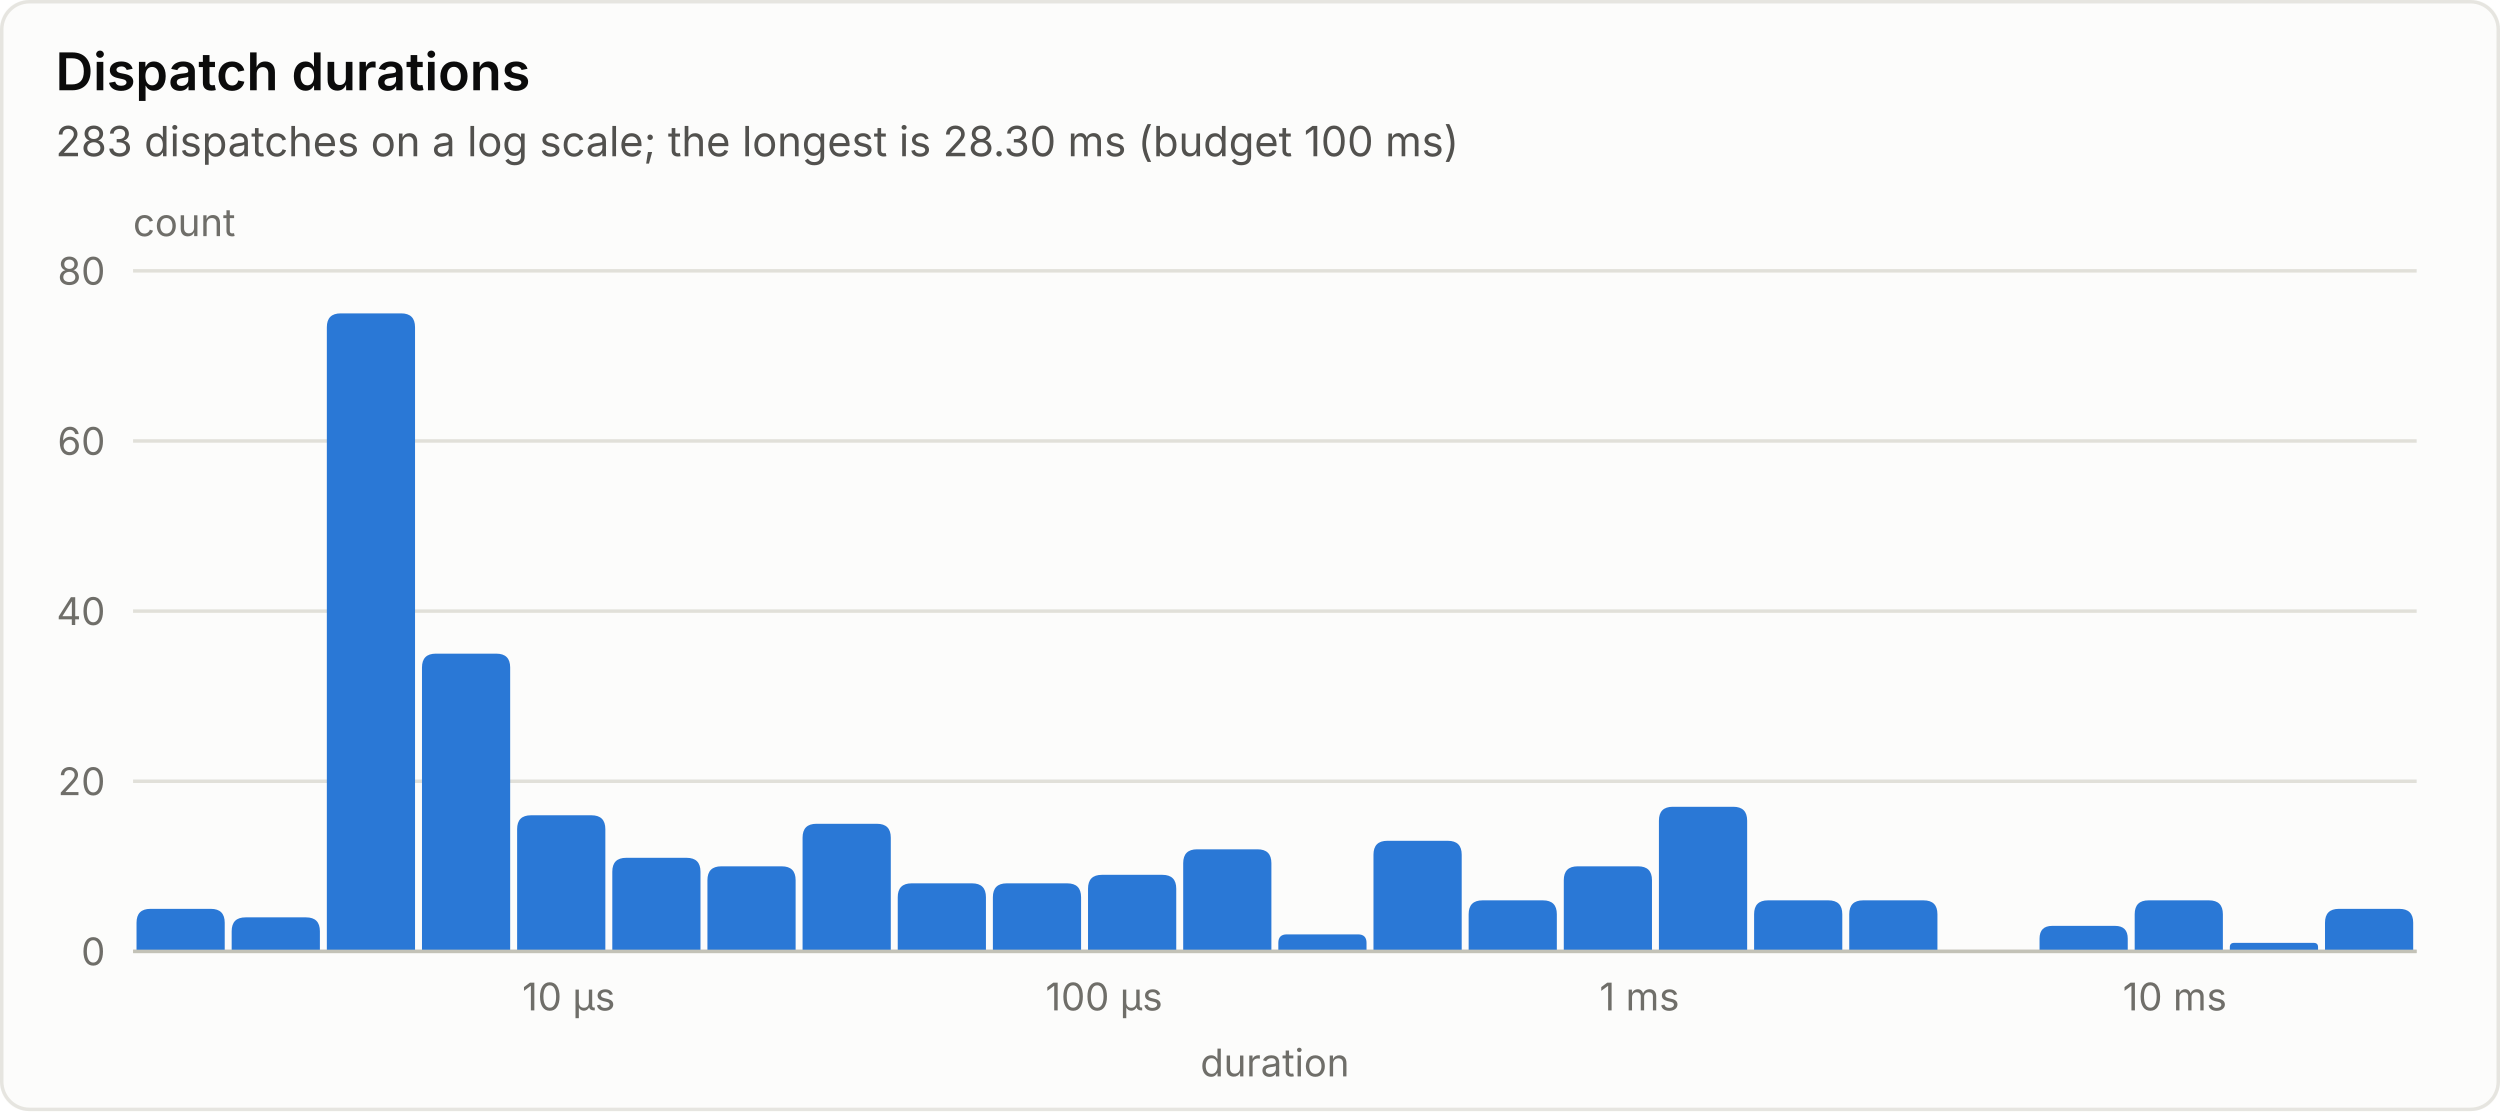
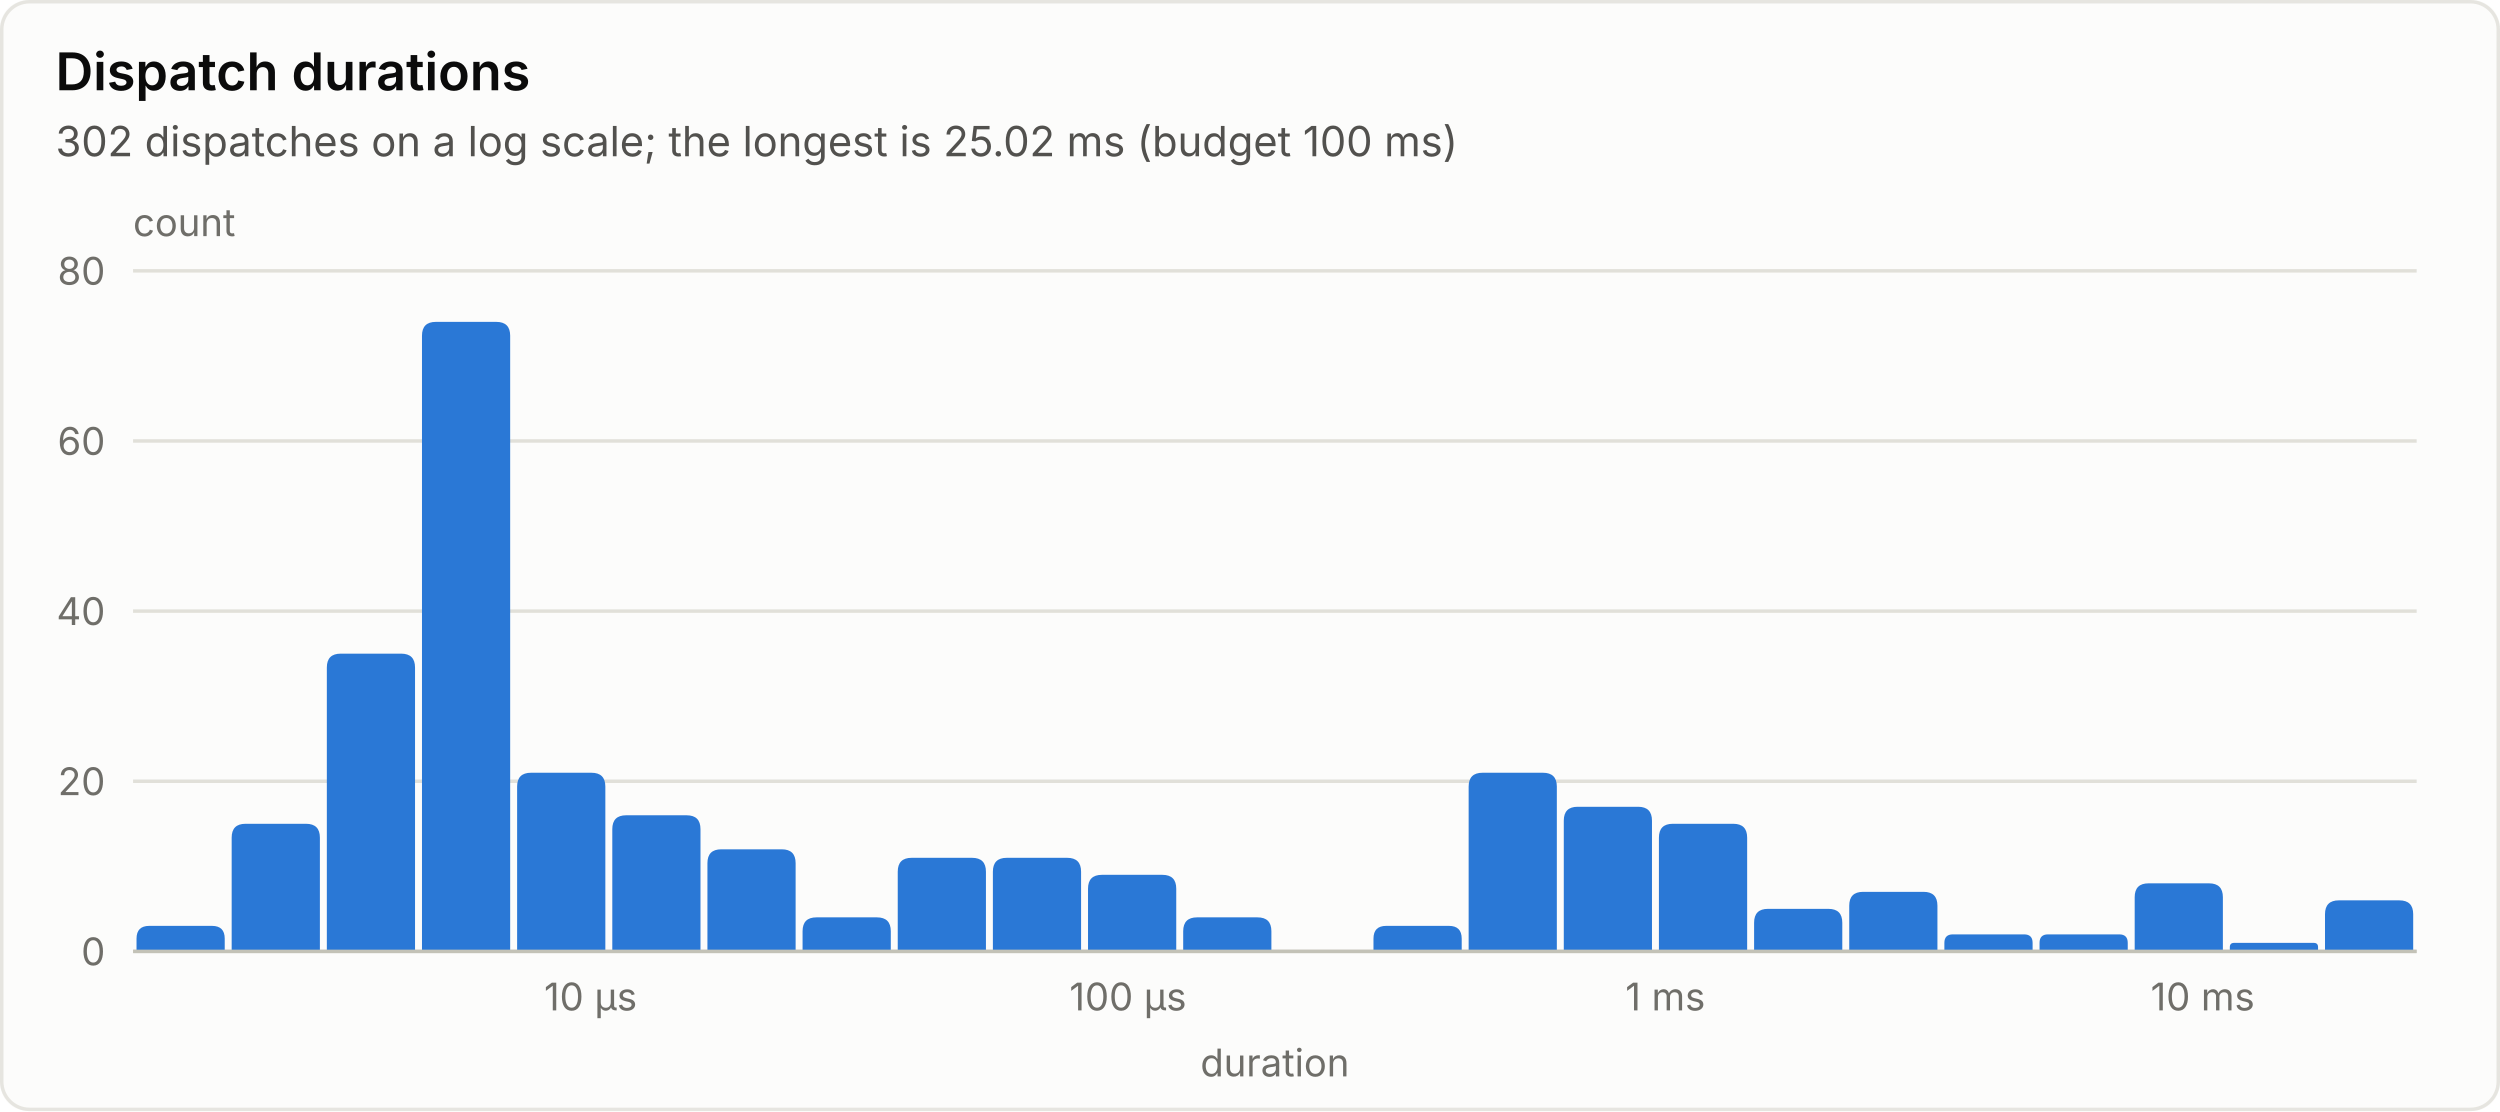
<svg xmlns="http://www.w3.org/2000/svg" width="720" height="320" viewBox="0 0 720 320" role="img" aria-labelledby="kernels-dispatch_hist-title kernels-dispatch_hist-desc">
  <style>text{font-family:system-ui,-apple-system,'Segoe UI',sans-serif}.line{fill:none;stroke-width:2;stroke-linejoin:round;stroke-linecap:round}.bg{fill:#fcfcfb}.frame{fill:none;stroke:#e6e5e0}.t1{fill:#0b0b0b}.t2{fill:#52514e}.t3{fill:#6f6e69}.grid{stroke:#e1e0d9}.axis{stroke:#c3c2b7}.ref{stroke:#52514e}.band{fill:#f0efec}.ring{stroke:#fcfcfb}.gap{stroke:#fcfcfb}.qx{fill:#f0efec}.qz{fill:#fcfcfb;stroke:#52514e}.emph{stroke:#52514e}.fn{fill:#a3a29c}.sn{stroke:#a3a29c}.f0{fill:#2a78d6}.s0{stroke:#2a78d6}.f1{fill:#eb6834}.s1{stroke:#eb6834}.f2{fill:#1baf7a}.s2{stroke:#1baf7a}.f3{fill:#eda100}.s3{stroke:#eda100}.f4{fill:#e87ba4}.s4{stroke:#e87ba4}.f5{fill:#008300}.s5{stroke:#008300}.f6{fill:#6250d6}.s6{stroke:#6250d6}.f7{fill:#e34948}.s7{stroke:#e34948}.q0{fill:#cde2fb}.q1{fill:#b7d3f6}.q2{fill:#9ec5f4}.q3{fill:#86b6ef}.q4{fill:#6da7ec}.q5{fill:#5598e7}.q6{fill:#3987e5}.q7{fill:#2a78d6}.q8{fill:#256abf}.q9{fill:#1c5cab}.q10{fill:#184f95}.q11{fill:#104281}.q12{fill:#0d366b}.fgood{fill:#0ca30c}.sgood{stroke:#0ca30c}.fwarn{fill:#fab219}.swarn{stroke:#fab219}.fserious{fill:#ec835a}.sserious{stroke:#ec835a}.fcrit{fill:#d03b3b}.scrit{stroke:#d03b3b}@media (prefers-color-scheme:dark){.bg{fill:#1a1a19}.frame{fill:none;stroke:#2c2c2a}.t1{fill:#f0efec}.t2{fill:#c3c2b7}.t3{fill:#898781}.grid{stroke:#2c2c2a}.axis{stroke:#383835}.ref{stroke:#c3c2b7}.band{fill:#242423}.ring{stroke:#1a1a19}.gap{stroke:#1a1a19}.qx{fill:#242423}.qz{fill:#1a1a19;stroke:#c3c2b7}.emph{stroke:#c3c2b7}.fn{fill:#6f6e69}.sn{stroke:#6f6e69}.f0{fill:#3987e5}.s0{stroke:#3987e5}.f1{fill:#d95926}.s1{stroke:#d95926}.f2{fill:#199e70}.s2{stroke:#199e70}.f3{fill:#c98500}.s3{stroke:#c98500}.f4{fill:#d55181}.s4{stroke:#d55181}.f5{fill:#008300}.s5{stroke:#008300}.f6{fill:#9085e9}.s6{stroke:#9085e9}.f7{fill:#e66767}.s7{stroke:#e66767}.q0{fill:#0d366b}.q1{fill:#104281}.q2{fill:#184f95}.q3{fill:#1c5cab}.q4{fill:#256abf}.q5{fill:#2a78d6}.q6{fill:#3987e5}.q7{fill:#5598e7}.q8{fill:#6da7ec}.q9{fill:#86b6ef}.q10{fill:#9ec5f4}.q11{fill:#b7d3f6}.q12{fill:#cde2fb}}</style>
  <rect class="bg" x="0" y="0" width="720" height="320" rx="8" />
  <rect class="frame" x="0.5" y="0.5" width="719" height="319" rx="8" />
  <text class="t1" x="16" y="26" font-size="15" font-weight="600">Dispatch durations</text>
-   <text class="t2" x="16" y="45" font-size="12">283 dispatches on a log scale; the longest is 28.30 ms (budget 100 ms)</text>
+   <text class="t2" x="16" y="45" font-size="12">302 dispatches on a log scale; the longest is 25.02 ms (budget 100 ms)</text>
  <line class="grid" x1="38.32" y1="274" x2="696" y2="274" stroke-width="1" />
  <text class="t3" x="30.32" y="278" font-size="11" text-anchor="end">0</text>
  <line class="grid" x1="38.32" y1="225" x2="696" y2="225" stroke-width="1" />
  <text class="t3" x="30.32" y="229" font-size="11" text-anchor="end">20</text>
  <line class="grid" x1="38.32" y1="176" x2="696" y2="176" stroke-width="1" />
  <text class="t3" x="30.32" y="180" font-size="11" text-anchor="end">40</text>
  <line class="grid" x1="38.32" y1="127" x2="696" y2="127" stroke-width="1" />
  <text class="t3" x="30.32" y="131" font-size="11" text-anchor="end">60</text>
  <line class="grid" x1="38.32" y1="78" x2="696" y2="78" stroke-width="1" />
  <text class="t3" x="30.32" y="82" font-size="11" text-anchor="end">80</text>
-   <text class="t3" x="163.77" y="291" font-size="11" text-anchor="middle">10 µs</text>
-   <text class="t3" x="317.96" y="291" font-size="11" text-anchor="middle">100 µs</text>
-   <text class="t3" x="472.15" y="291" font-size="11" text-anchor="middle">1 ms</text>
-   <text class="t3" x="626.33" y="291" font-size="11" text-anchor="middle">10 ms</text>
+   <text class="t3" x="170.08" y="291" font-size="11" text-anchor="middle">10 µs</text>
+   <text class="t3" x="324.84" y="291" font-size="11" text-anchor="middle">100 µs</text>
+   <text class="t3" x="479.6" y="291" font-size="11" text-anchor="middle">1 ms</text>
+   <text class="t3" x="634.36" y="291" font-size="11" text-anchor="middle">10 ms</text>
  <text class="t3" x="38.32" y="68" font-size="11" text-anchor="start">count</text>
  <text class="t3" x="367.16" y="310" font-size="11" text-anchor="middle">duration</text>
-   <path class="f0" d="M39.32 274V265.75Q39.32 261.75 43.32 261.75H60.72Q64.72 261.75 64.72 265.75V274Z" />
-   <path class="f0" d="M66.72 274V268.2Q66.72 264.2 70.72 264.2H88.13Q92.13 264.2 92.13 268.2V274Z" />
-   <path class="f0" d="M94.13 274V94.25Q94.13 90.25 98.13 90.25H115.53Q119.53 90.25 119.53 94.25V274Z" />
-   <path class="f0" d="M121.53 274V192.25Q121.53 188.25 125.53 188.25H142.93Q146.93 188.25 146.93 192.25V274Z" />
-   <path class="f0" d="M148.93 274V238.8Q148.93 234.8 152.93 234.8H170.34Q174.34 234.8 174.34 238.8V274Z" />
-   <path class="f0" d="M176.34 274V251.05Q176.34 247.05 180.34 247.05H197.74Q201.74 247.05 201.74 251.05V274Z" />
-   <path class="f0" d="M203.74 274V253.5Q203.74 249.5 207.74 249.5H225.14Q229.14 249.5 229.14 253.5V274Z" />
-   <path class="f0" d="M231.14 274V241.25Q231.14 237.25 235.14 237.25H252.55Q256.55 237.25 256.55 241.25V274Z" />
-   <path class="f0" d="M258.55 274V258.4Q258.55 254.4 262.55 254.4H279.95Q283.95 254.4 283.95 258.4V274Z" />
-   <path class="f0" d="M285.95 274V258.4Q285.95 254.4 289.95 254.4H307.35Q311.35 254.4 311.35 258.4V274Z" />
+   <path class="f0" d="M39.32 274V270.33Q39.32 266.65 43 266.65H61.05Q64.72 266.65 64.72 270.33V274Z" />
+   <path class="f0" d="M66.72 274V241.25Q66.72 237.25 70.72 237.25H88.13Q92.13 237.25 92.13 241.25V274Z" />
+   <path class="f0" d="M94.13 274V192.25Q94.13 188.25 98.13 188.25H115.53Q119.53 188.25 119.53 192.25V274Z" />
+   <path class="f0" d="M121.53 274V96.7Q121.53 92.7 125.53 92.7H142.93Q146.93 92.7 146.93 96.7V274Z" />
+   <path class="f0" d="M148.93 274V226.55Q148.93 222.55 152.93 222.55H170.34Q174.34 222.55 174.34 226.55V274Z" />
+   <path class="f0" d="M176.34 274V238.8Q176.34 234.8 180.34 234.8H197.74Q201.74 234.8 201.74 238.8V274Z" />
+   <path class="f0" d="M203.74 274V248.6Q203.74 244.6 207.74 244.6H225.14Q229.14 244.6 229.14 248.6V274Z" />
+   <path class="f0" d="M231.14 274V268.2Q231.14 264.2 235.14 264.2H252.55Q256.55 264.2 256.55 268.2V274Z" />
+   <path class="f0" d="M258.55 274V251.05Q258.55 247.05 262.55 247.05H279.95Q283.95 247.05 283.95 251.05V274Z" />
+   <path class="f0" d="M285.95 274V251.05Q285.95 247.05 289.95 247.05H307.35Q311.35 247.05 311.35 251.05V274Z" />
  <path class="f0" d="M313.35 274V255.95Q313.35 251.95 317.35 251.95H334.76Q338.76 251.95 338.76 255.95V274Z" />
-   <path class="f0" d="M340.76 274V248.6Q340.76 244.6 344.76 244.6H362.16Q366.16 244.6 366.16 248.6V274Z" />
-   <path class="f0" d="M368.16 274V271.55Q368.16 269.1 370.61 269.1H391.11Q393.56 269.1 393.56 271.55V274Z" />
-   <path class="f0" d="M395.56 274V246.15Q395.56 242.15 399.56 242.15H416.97Q420.97 242.15 420.97 246.15V274Z" />
-   <path class="f0" d="M422.97 274V263.3Q422.97 259.3 426.97 259.3H444.37Q448.37 259.3 448.37 263.3V274Z" />
-   <path class="f0" d="M450.37 274V253.5Q450.37 249.5 454.37 249.5H471.77Q475.77 249.5 475.77 253.5V274Z" />
-   <path class="f0" d="M477.77 274V236.35Q477.77 232.35 481.77 232.35H499.18Q503.18 232.35 503.18 236.35V274Z" />
-   <path class="f0" d="M505.18 274V263.3Q505.18 259.3 509.18 259.3H526.58Q530.58 259.3 530.58 263.3V274Z" />
-   <path class="f0" d="M532.58 274V263.3Q532.58 259.3 536.58 259.3H553.98Q557.98 259.3 557.98 263.3V274Z" />
-   <path class="f0" d="M587.39 274V270.33Q587.39 266.65 591.06 266.65H609.12Q612.79 266.65 612.79 270.33V274Z" />
-   <path class="f0" d="M614.79 274V263.3Q614.79 259.3 618.79 259.3H636.19Q640.19 259.3 640.19 263.3V274Z" />
+   <path class="f0" d="M340.76 274V268.2Q340.76 264.2 344.76 264.2H362.16Q366.16 264.2 366.16 268.2V274Z" />
+   <path class="f0" d="M395.56 274V270.33Q395.56 266.65 399.24 266.65H417.29Q420.97 266.65 420.97 270.33V274Z" />
+   <path class="f0" d="M422.97 274V226.55Q422.97 222.55 426.97 222.55H444.37Q448.37 222.55 448.37 226.55V274Z" />
+   <path class="f0" d="M450.37 274V236.35Q450.37 232.35 454.37 232.35H471.77Q475.77 232.35 475.77 236.35V274Z" />
+   <path class="f0" d="M477.77 274V241.25Q477.77 237.25 481.77 237.25H499.18Q503.18 237.25 503.18 241.25V274Z" />
+   <path class="f0" d="M505.18 274V265.75Q505.18 261.75 509.18 261.75H526.58Q530.58 261.75 530.58 265.75V274Z" />
+   <path class="f0" d="M532.58 274V260.85Q532.58 256.85 536.58 256.85H553.98Q557.98 256.85 557.98 260.85V274Z" />
+   <path class="f0" d="M559.98 274V271.55Q559.98 269.1 562.43 269.1H582.94Q585.39 269.1 585.39 271.55V274Z" />
+   <path class="f0" d="M587.39 274V271.55Q587.39 269.1 589.84 269.1H610.34Q612.79 269.1 612.79 271.55V274Z" />
+   <path class="f0" d="M614.79 274V258.4Q614.79 254.4 618.79 254.4H636.19Q640.19 254.4 640.19 258.4V274Z" />
  <path class="f0" d="M642.19 274V272.78Q642.19 271.55 643.42 271.55H666.37Q667.6 271.55 667.6 272.78V274Z" />
-   <path class="f0" d="M669.6 274V265.75Q669.6 261.75 673.6 261.75H691Q695 261.75 695 265.75V274Z" />
+   <path class="f0" d="M669.6 274V263.3Q669.6 259.3 673.6 259.3H691Q695 259.3 695 263.3V274Z" />
  <line class="axis" x1="38.32" y1="274" x2="696" y2="274" stroke-width="1" />
</svg>
